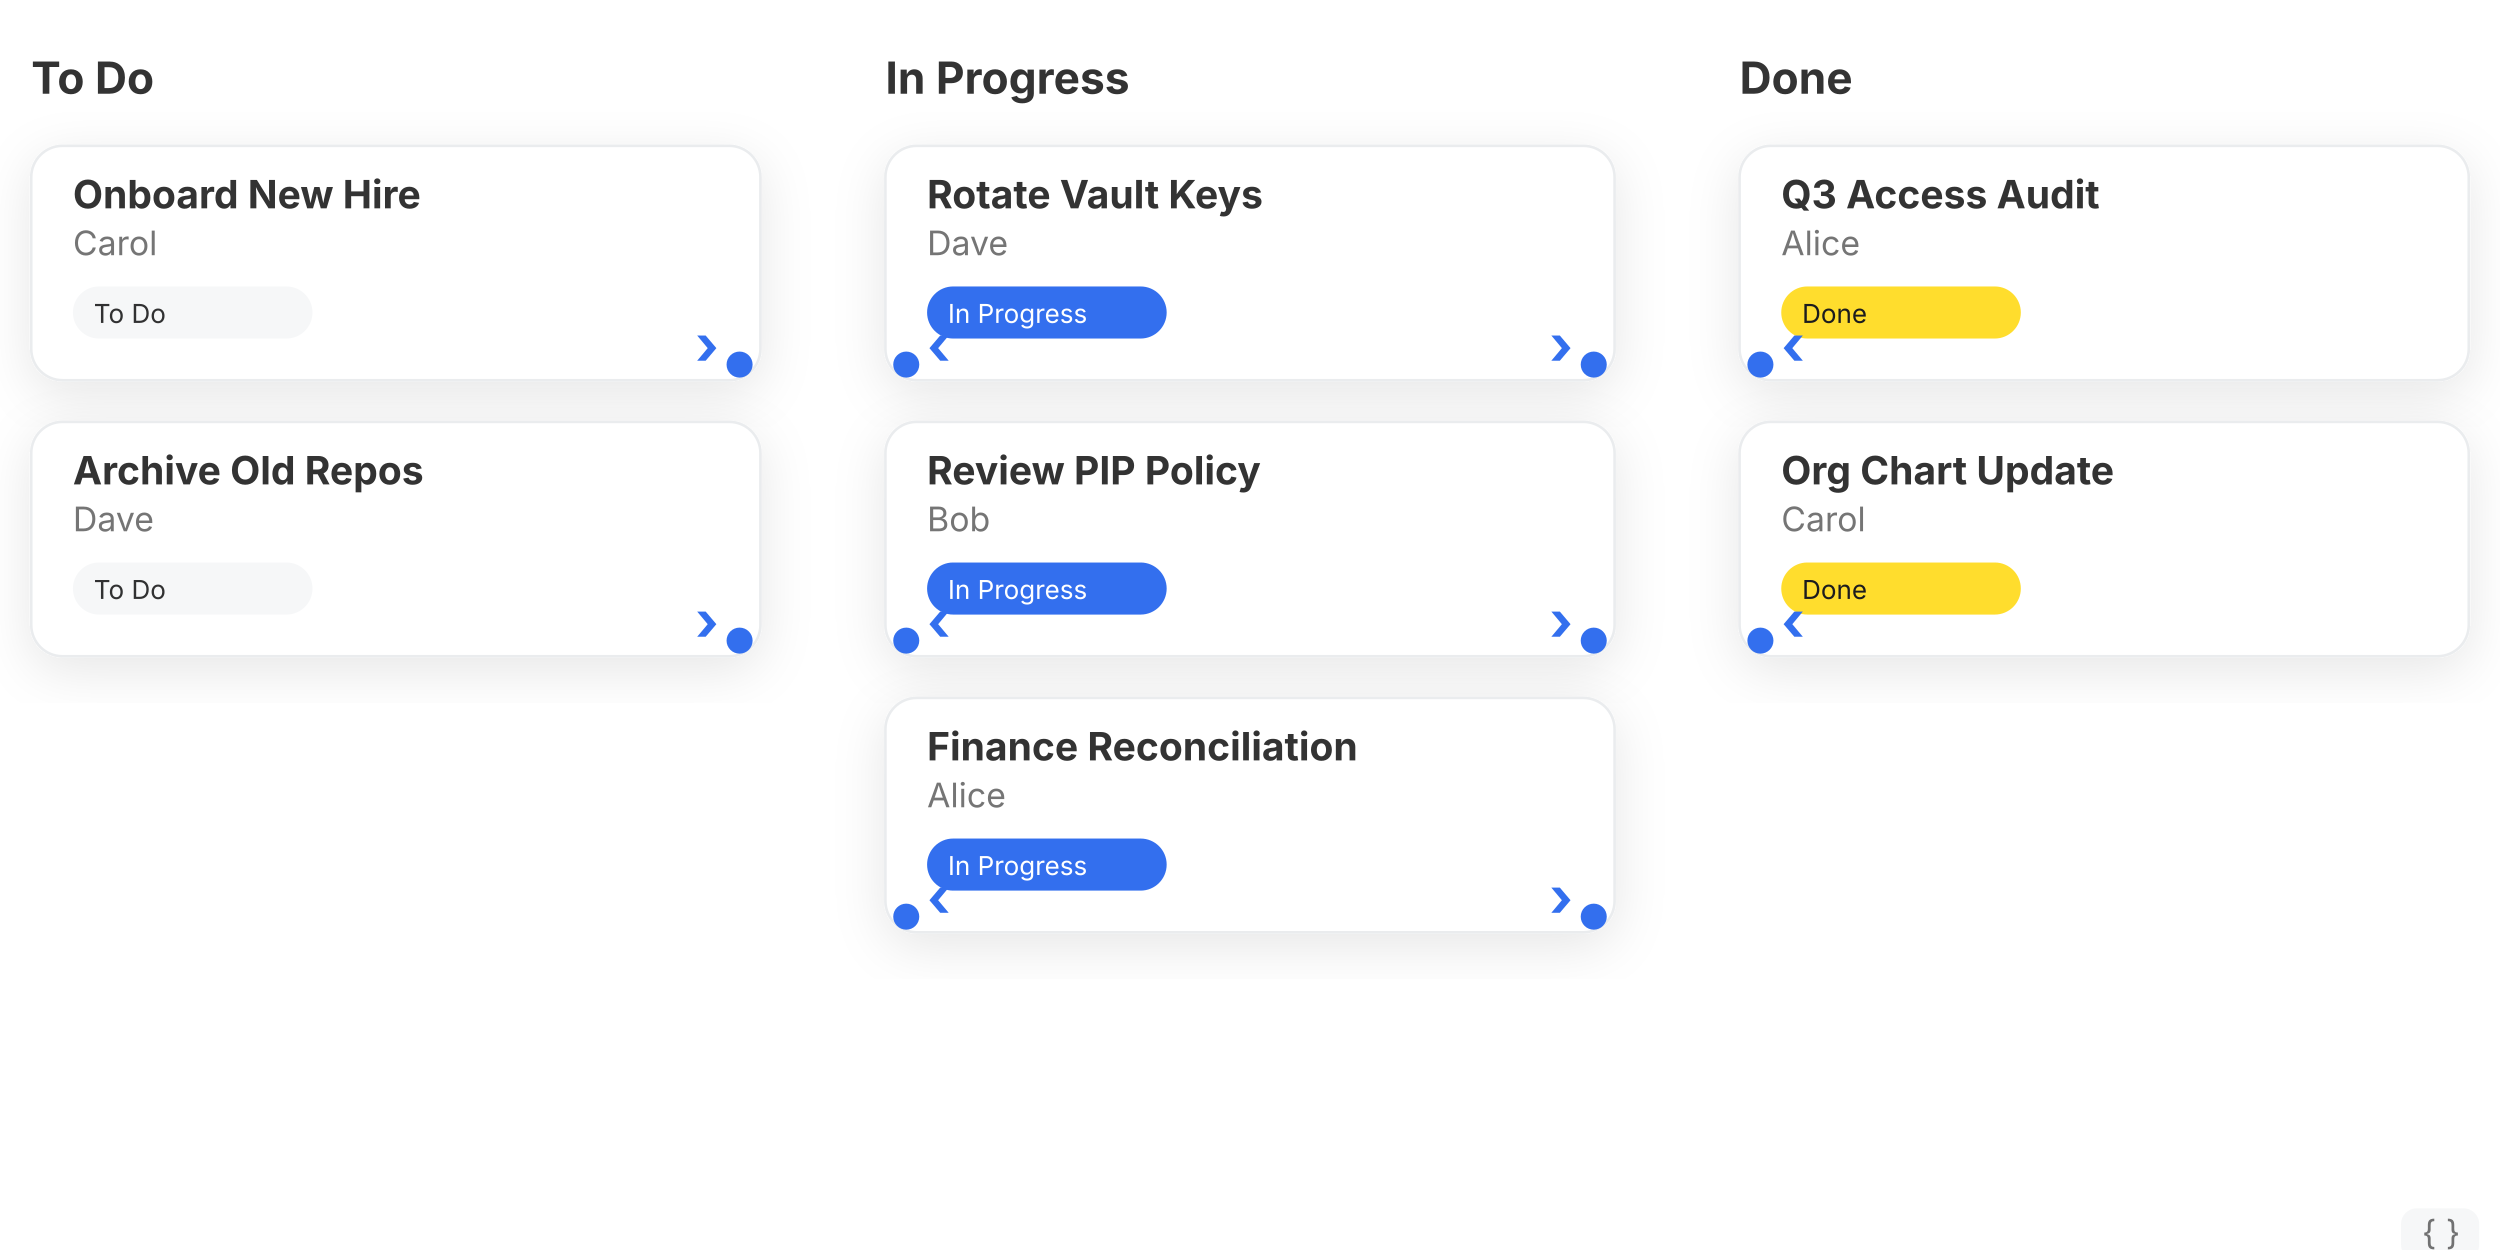
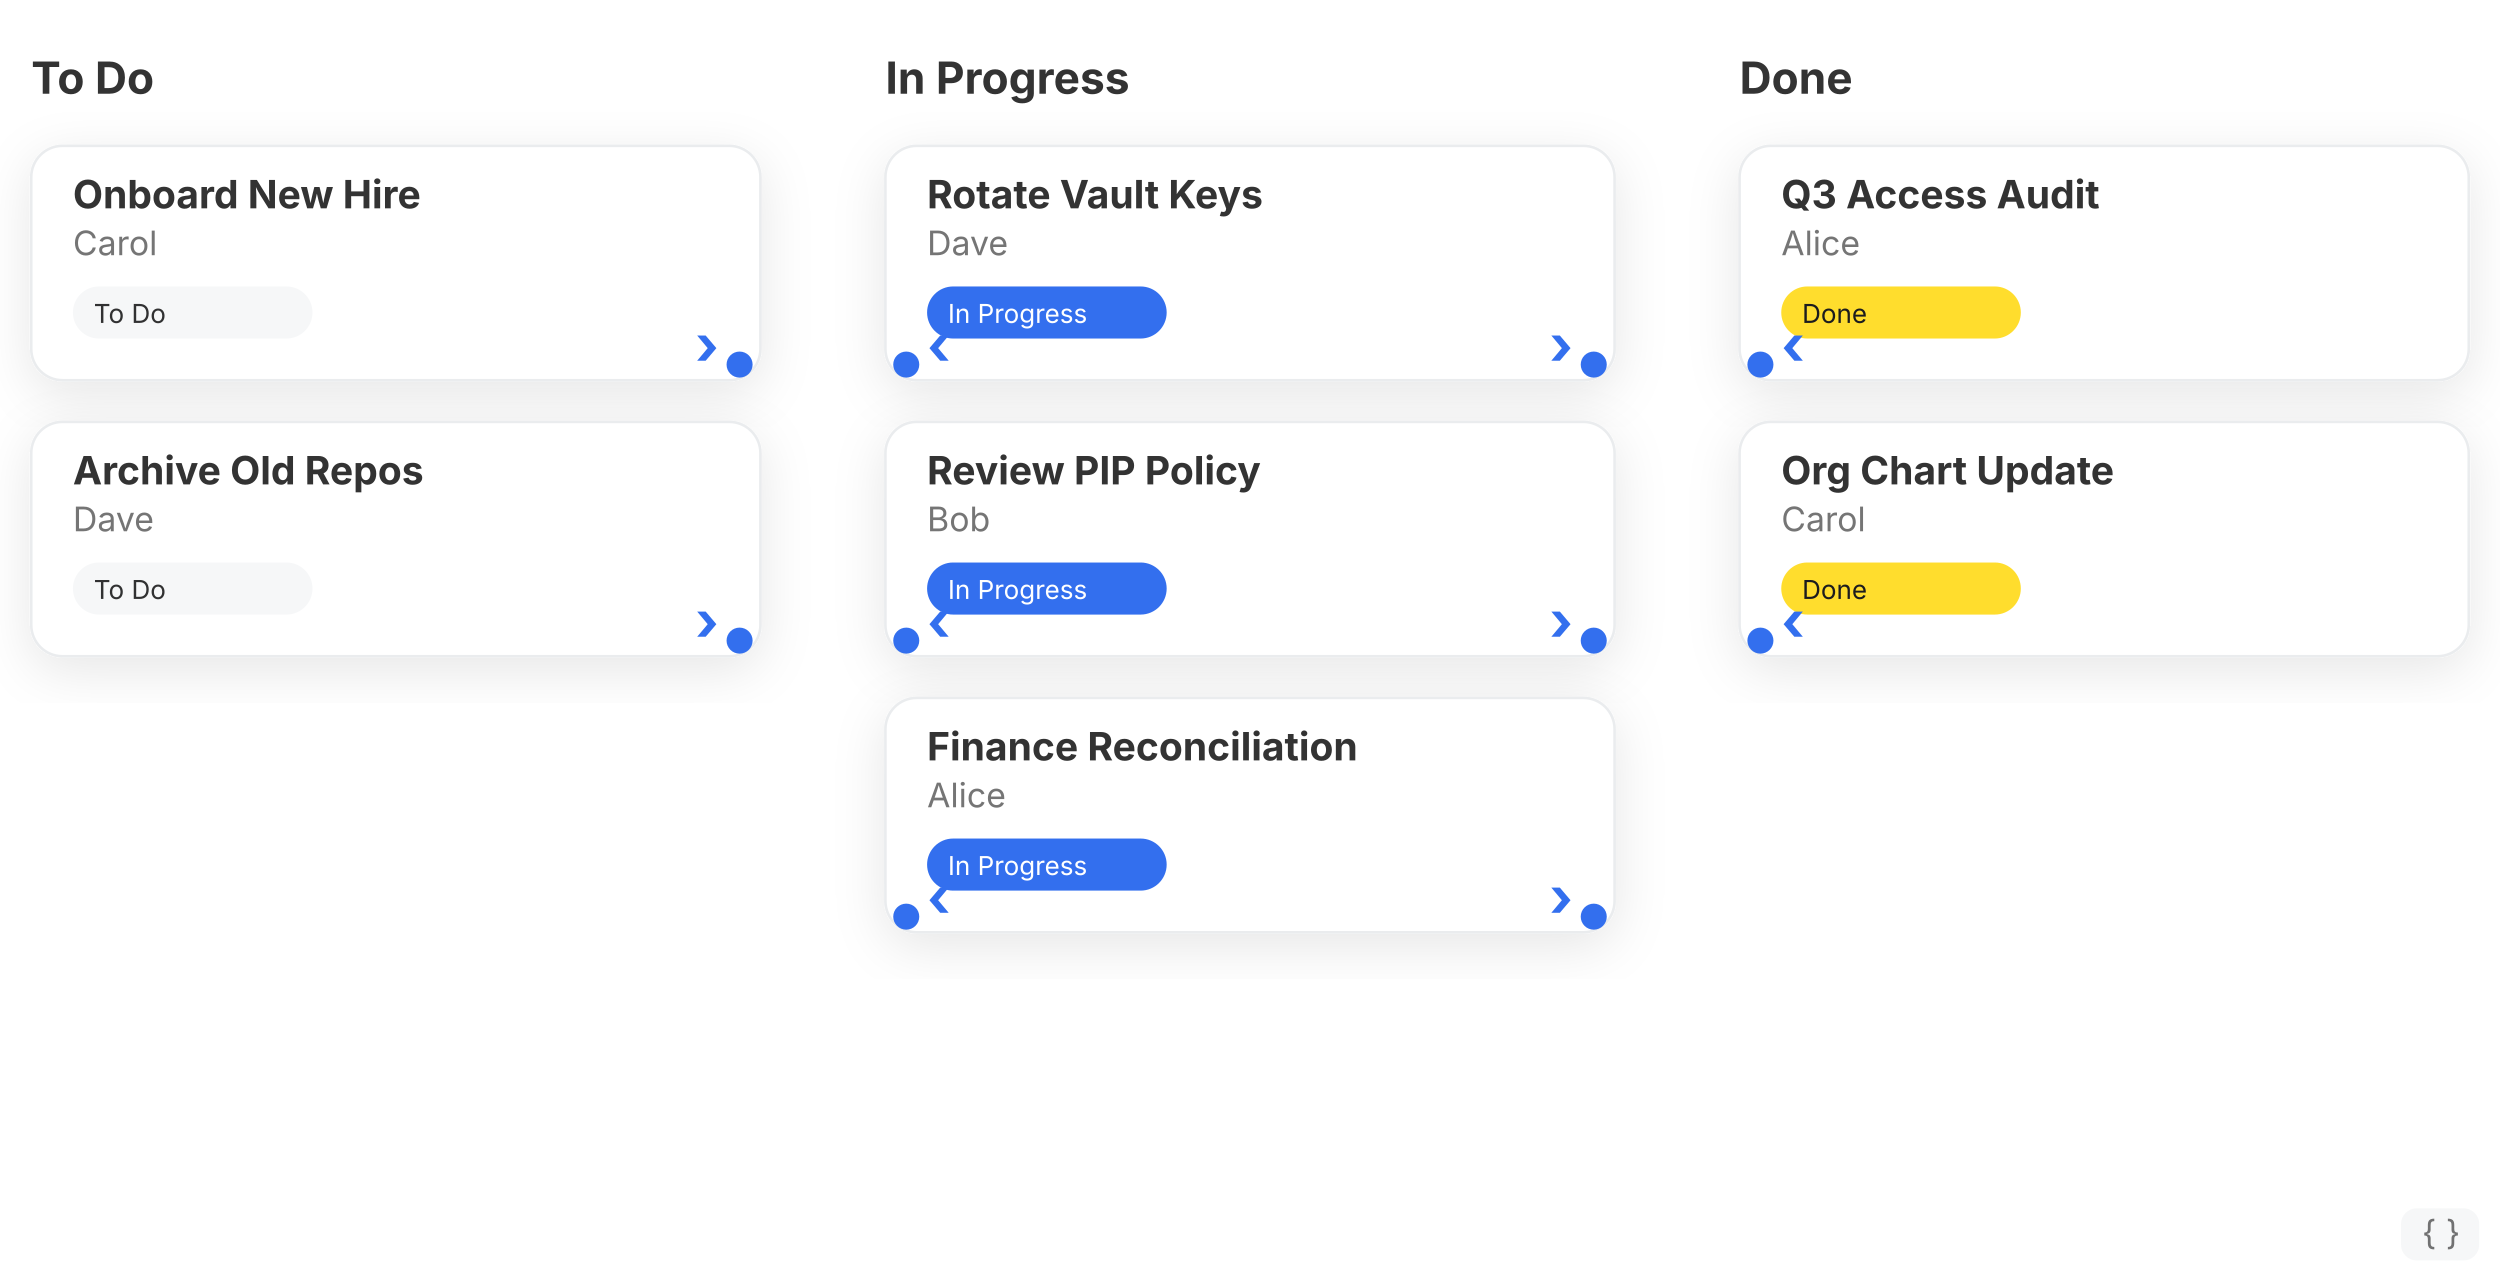
- <svg xmlns="http://www.w3.org/2000/svg" viewBox="0 0 960 480" role="img" data-vi-canvas="1" font-family="Inter, Roboto, system-ui, sans-serif" aria-label="The task board: three columns, To Do, In Progress, Done, read from each task's own status. Every card links one step to a what-if page showing it in a neighbouring column.">
+ <svg xmlns="http://www.w3.org/2000/svg" viewBox="0 0 960 488" role="img" data-vi-canvas="1" font-family="Inter, Roboto, system-ui, sans-serif" aria-label="The task board: three columns, To Do, In Progress, Done, read from each task's own status. Every card links one step to a what-if page showing it in a neighbouring column.">
  <filter id="soft-shadow" x="-20%" y="-20%" width="140%" height="140%">
    <feDropShadow dx="0" dy="5" stdDeviation="10" flood-color="#000000" flood-opacity="0.10" />
  </filter>
  <style>
.hover-pair .hover-panel { opacity: 0; visibility: hidden; transition: opacity 150ms ease 250ms, visibility 0s linear 400ms; }
.hover-pair .hover-trigger { cursor: pointer; }
.hover-pair .hover-trigger:hover ~ .hover-panel, .hover-pair .hover-panel:hover { opacity: 1; visibility: visible; transition-delay: 0s; }
.hover-highlight { transition: stroke 150ms ease, stroke-width 150ms ease; cursor: pointer; }
.hover-highlight:hover { stroke: var(--vi-accent, #FFDD2D); stroke-width: 3; }
</style>
  <g transform="translate(0, 16)">
    <g transform="translate(12, 0)">
      <g transform="translate(0, 0)">
        <text x="0" y="20" text-anchor="start" fill="var(--vi-text-primary, rgba(0,0,0,0.80))" font-weight="700" font-size="17">To Do</text>
      </g>
      <g transform="translate(0, 40)">
        <g filter="url(#soft-shadow)">
          <rect x="0" width="280" height="90" rx="12" fill="var(--vi-surface-card, #FFFFFF)" stroke="var(--vi-line, #EAECEE)" stroke-width="1" />
        </g>
        <g transform="translate(16, 0)">
          <text x="0" y="24" text-anchor="start" fill="var(--vi-text-primary, rgba(0,0,0,0.80))" font-weight="700" font-size="15">Onboard New Hire</text>
        </g>
        <g transform="translate(16, 0)">
          <text x="0" y="42" text-anchor="start" fill="var(--vi-text-secondary, rgba(0,0,0,0.54))" font-weight="400" font-size="13">Carol</text>
        </g>
        <g transform="translate(16, 0)">
          <g transform="translate(0, 54)">
            <rect x="0" width="92" height="20" rx="10" fill="var(--vi-surface-track, #F6F7F8)" />
            <g transform="translate(8, 0)">
              <text x="0" y="14" text-anchor="start" fill="var(--vi-text-primary, rgba(0,0,0,0.80))" font-weight="400" font-size="10">To Do</text>
            </g>
          </g>
        </g>
-         <g class="hover-pair">
-           <g class="hover-trigger">
-             <a href="/documentation/organization/whatifonboardnewhireinprogress">
-               <g transform="translate(16, 0)">
-                 <text x="248" y="84" text-anchor="end" fill="var(--vi-action, #336FEE)" font-weight="700" font-size="21">›</text>
-               </g>
-             </a>
-             <g transform="translate(264, 0)">
-               <circle cx="8" cy="84" r="5" fill="var(--vi-action, #336FEE)" />
-             </g>
-           </g>
-           <g class="hover-panel">
-             <g transform="translate(348, 0)">
-               <g transform="translate(0, 358)">
-                 <g filter="url(#soft-shadow)">
-                   <rect x="0" width="280" height="90" rx="12" fill="rgba(66,139,249,0.16)" stroke="var(--vi-action, #336FEE)" stroke-width="1" stroke-dasharray="4 3" />
-                 </g>
-                 <g transform="translate(16, 0)">
-                   <text x="0" y="24" text-anchor="start" fill="var(--vi-text-primary, rgba(0,0,0,0.80))" font-weight="700" font-size="15">Onboard New Hire</text>
-                 </g>
-                 <g transform="translate(16, 0)">
-                   <text x="0" y="42" text-anchor="start" fill="var(--vi-text-secondary, rgba(0,0,0,0.54))" font-weight="400" font-size="13">Carol</text>
-                 </g>
-                 <g transform="translate(16, 0)">
-                   <g transform="translate(0, 54)">
-                     <rect x="0" width="92" height="20" rx="10" fill="var(--vi-action, #336FEE)" />
-                     <g transform="translate(8, 0)">
-                       <text x="0" y="14" text-anchor="start" fill="var(--vi-on-action, #FFFFFF)" font-weight="400" font-size="10">In Progress</text>
-                     </g>
-                   </g>
-                 </g>
-                 <g transform="translate(16, 0)">
-                   <text x="248" y="24" text-anchor="end" fill="var(--vi-action, #336FEE)" font-weight="400" font-size="10">Preview</text>
-                 </g>
-               </g>
-             </g>
-           </g>
-         </g>
      </g>
      <g transform="translate(0, 146)">
        <g filter="url(#soft-shadow)">
          <rect x="0" width="280" height="90" rx="12" fill="var(--vi-surface-card, #FFFFFF)" stroke="var(--vi-line, #EAECEE)" stroke-width="1" />
        </g>
        <g transform="translate(16, 0)">
          <text x="0" y="24" text-anchor="start" fill="var(--vi-text-primary, rgba(0,0,0,0.80))" font-weight="700" font-size="15">Archive Old Repos</text>
        </g>
        <g transform="translate(16, 0)">
          <text x="0" y="42" text-anchor="start" fill="var(--vi-text-secondary, rgba(0,0,0,0.54))" font-weight="400" font-size="13">Dave</text>
        </g>
        <g transform="translate(16, 0)">
          <g transform="translate(0, 54)">
            <rect x="0" width="92" height="20" rx="10" fill="var(--vi-surface-track, #F6F7F8)" />
            <g transform="translate(8, 0)">
              <text x="0" y="14" text-anchor="start" fill="var(--vi-text-primary, rgba(0,0,0,0.80))" font-weight="400" font-size="10">To Do</text>
            </g>
          </g>
        </g>
-         <g class="hover-pair">
-           <g class="hover-trigger">
-             <a href="/documentation/organization/whatifarchiveoldrepositoriesinprogress">
-               <g transform="translate(16, 0)">
-                 <text x="248" y="84" text-anchor="end" fill="var(--vi-action, #336FEE)" font-weight="700" font-size="21">›</text>
-               </g>
-             </a>
-             <g transform="translate(264, 0)">
-               <circle cx="8" cy="84" r="5" fill="var(--vi-action, #336FEE)" />
-             </g>
-           </g>
-           <g class="hover-panel">
-             <g transform="translate(348, 0)">
-               <g transform="translate(0, 358)">
-                 <g filter="url(#soft-shadow)">
-                   <rect x="0" width="280" height="90" rx="12" fill="rgba(66,139,249,0.16)" stroke="var(--vi-action, #336FEE)" stroke-width="1" stroke-dasharray="4 3" />
-                 </g>
-                 <g transform="translate(16, 0)">
-                   <text x="0" y="24" text-anchor="start" fill="var(--vi-text-primary, rgba(0,0,0,0.80))" font-weight="700" font-size="15">Archive Old Repos</text>
-                 </g>
-                 <g transform="translate(16, 0)">
-                   <text x="0" y="42" text-anchor="start" fill="var(--vi-text-secondary, rgba(0,0,0,0.54))" font-weight="400" font-size="13">Dave</text>
-                 </g>
-                 <g transform="translate(16, 0)">
-                   <g transform="translate(0, 54)">
-                     <rect x="0" width="92" height="20" rx="10" fill="var(--vi-action, #336FEE)" />
-                     <g transform="translate(8, 0)">
-                       <text x="0" y="14" text-anchor="start" fill="var(--vi-on-action, #FFFFFF)" font-weight="400" font-size="10">In Progress</text>
-                     </g>
-                   </g>
-                 </g>
-                 <g transform="translate(16, 0)">
-                   <text x="248" y="24" text-anchor="end" fill="var(--vi-action, #336FEE)" font-weight="400" font-size="10">Preview</text>
-                 </g>
-               </g>
-             </g>
-           </g>
-         </g>
      </g>
      <g transform="translate(0, 252)">
</g>
      <g transform="translate(0, 358)">
</g>
    </g>
    <g transform="translate(340, 0)">
      <g transform="translate(0, 0)">
        <text x="0" y="20" text-anchor="start" fill="var(--vi-text-primary, rgba(0,0,0,0.80))" font-weight="700" font-size="17">In Progress</text>
      </g>
      <g transform="translate(0, 40)">
        <g filter="url(#soft-shadow)">
          <rect x="0" width="280" height="90" rx="12" fill="var(--vi-surface-card, #FFFFFF)" stroke="var(--vi-line, #EAECEE)" stroke-width="1" />
        </g>
        <g transform="translate(16, 0)">
          <text x="0" y="24" text-anchor="start" fill="var(--vi-text-primary, rgba(0,0,0,0.80))" font-weight="700" font-size="15">Rotate Vault Keys</text>
        </g>
        <g transform="translate(16, 0)">
          <text x="0" y="42" text-anchor="start" fill="var(--vi-text-secondary, rgba(0,0,0,0.54))" font-weight="400" font-size="13">Dave</text>
        </g>
        <g transform="translate(16, 0)">
          <g transform="translate(0, 54)">
            <rect x="0" width="92" height="20" rx="10" fill="var(--vi-action, #336FEE)" />
            <g transform="translate(8, 0)">
              <text x="0" y="14" text-anchor="start" fill="var(--vi-on-action, #FFFFFF)" font-weight="400" font-size="10">In Progress</text>
            </g>
          </g>
        </g>
-         <g class="hover-pair">
-           <g class="hover-trigger">
-             <a href="/documentation/organization/whatifrotatevaultkeystodo">
-               <g transform="translate(16, 0)">
-                 <text x="0" y="84" text-anchor="start" fill="var(--vi-action, #336FEE)" font-weight="700" font-size="21">‹</text>
-               </g>
-             </a>
-             <g transform="translate(0, 0)">
-               <circle cx="8" cy="84" r="5" fill="var(--vi-action, #336FEE)" />
-             </g>
-           </g>
-           <g class="hover-panel">
-             <g transform="translate(20, 0)">
-               <g transform="translate(0, 252)">
-                 <g filter="url(#soft-shadow)">
-                   <rect x="0" width="280" height="90" rx="12" fill="rgba(66,139,249,0.16)" stroke="var(--vi-action, #336FEE)" stroke-width="1" stroke-dasharray="4 3" />
-                 </g>
-                 <g transform="translate(16, 0)">
-                   <text x="0" y="24" text-anchor="start" fill="var(--vi-text-primary, rgba(0,0,0,0.80))" font-weight="700" font-size="15">Rotate Vault Keys</text>
-                 </g>
-                 <g transform="translate(16, 0)">
-                   <text x="0" y="42" text-anchor="start" fill="var(--vi-text-secondary, rgba(0,0,0,0.54))" font-weight="400" font-size="13">Dave</text>
-                 </g>
-                 <g transform="translate(16, 0)">
-                   <g transform="translate(0, 54)">
-                     <rect x="0" width="92" height="20" rx="10" fill="var(--vi-surface-track, #F6F7F8)" />
-                     <g transform="translate(8, 0)">
-                       <text x="0" y="14" text-anchor="start" fill="var(--vi-text-primary, rgba(0,0,0,0.80))" font-weight="400" font-size="10">To Do</text>
-                     </g>
-                   </g>
-                 </g>
-                 <g transform="translate(16, 0)">
-                   <text x="248" y="24" text-anchor="end" fill="var(--vi-action, #336FEE)" font-weight="400" font-size="10">Preview</text>
-                 </g>
-               </g>
-             </g>
-           </g>
-         </g>
-         <g class="hover-pair">
-           <g class="hover-trigger">
-             <a href="/documentation/organization/whatifrotatevaultkeysdone">
-               <g transform="translate(16, 0)">
-                 <text x="248" y="84" text-anchor="end" fill="var(--vi-action, #336FEE)" font-weight="700" font-size="21">›</text>
-               </g>
-             </a>
-             <g transform="translate(264, 0)">
-               <circle cx="8" cy="84" r="5" fill="var(--vi-action, #336FEE)" />
-             </g>
-           </g>
-           <g class="hover-panel">
-             <g transform="translate(676, 0)">
-               <g transform="translate(0, 252)">
-                 <g filter="url(#soft-shadow)">
-                   <rect x="0" width="280" height="90" rx="12" fill="rgba(66,139,249,0.16)" stroke="var(--vi-action, #336FEE)" stroke-width="1" stroke-dasharray="4 3" />
-                 </g>
-                 <g transform="translate(16, 0)">
-                   <text x="0" y="24" text-anchor="start" fill="var(--vi-text-primary, rgba(0,0,0,0.80))" font-weight="700" font-size="15">Rotate Vault Keys</text>
-                 </g>
-                 <g transform="translate(16, 0)">
-                   <text x="0" y="42" text-anchor="start" fill="var(--vi-text-secondary, rgba(0,0,0,0.54))" font-weight="400" font-size="13">Dave</text>
-                 </g>
-                 <g transform="translate(16, 0)">
-                   <g transform="translate(0, 54)">
-                     <rect x="0" width="92" height="20" rx="10" fill="var(--vi-accent, #FFDD2D)" />
-                     <g transform="translate(8, 0)">
-                       <text x="0" y="14" text-anchor="start" fill="var(--vi-on-accent, #1C1C1E)" font-weight="400" font-size="10">Done</text>
-                     </g>
-                   </g>
-                 </g>
-                 <g transform="translate(16, 0)">
-                   <text x="248" y="24" text-anchor="end" fill="var(--vi-action, #336FEE)" font-weight="400" font-size="10">Preview</text>
-                 </g>
-               </g>
-             </g>
-           </g>
-         </g>
      </g>
      <g transform="translate(0, 146)">
        <g filter="url(#soft-shadow)">
          <rect x="0" width="280" height="90" rx="12" fill="var(--vi-surface-card, #FFFFFF)" stroke="var(--vi-line, #EAECEE)" stroke-width="1" />
        </g>
        <g transform="translate(16, 0)">
          <text x="0" y="24" text-anchor="start" fill="var(--vi-text-primary, rgba(0,0,0,0.80))" font-weight="700" font-size="15">Review PIP Policy</text>
        </g>
        <g transform="translate(16, 0)">
          <text x="0" y="42" text-anchor="start" fill="var(--vi-text-secondary, rgba(0,0,0,0.54))" font-weight="400" font-size="13">Bob</text>
        </g>
        <g transform="translate(16, 0)">
          <g transform="translate(0, 54)">
            <rect x="0" width="92" height="20" rx="10" fill="var(--vi-action, #336FEE)" />
            <g transform="translate(8, 0)">
              <text x="0" y="14" text-anchor="start" fill="var(--vi-on-action, #FFFFFF)" font-weight="400" font-size="10">In Progress</text>
            </g>
          </g>
        </g>
-         <g class="hover-pair">
-           <g class="hover-trigger">
-             <a href="/documentation/organization/whatifreviewimprovementplanpolicytodo">
-               <g transform="translate(16, 0)">
-                 <text x="0" y="84" text-anchor="start" fill="var(--vi-action, #336FEE)" font-weight="700" font-size="21">‹</text>
-               </g>
-             </a>
-             <g transform="translate(0, 0)">
-               <circle cx="8" cy="84" r="5" fill="var(--vi-action, #336FEE)" />
-             </g>
-           </g>
-           <g class="hover-panel">
-             <g transform="translate(20, 0)">
-               <g transform="translate(0, 252)">
-                 <g filter="url(#soft-shadow)">
-                   <rect x="0" width="280" height="90" rx="12" fill="rgba(66,139,249,0.16)" stroke="var(--vi-action, #336FEE)" stroke-width="1" stroke-dasharray="4 3" />
-                 </g>
-                 <g transform="translate(16, 0)">
-                   <text x="0" y="24" text-anchor="start" fill="var(--vi-text-primary, rgba(0,0,0,0.80))" font-weight="700" font-size="15">Review PIP Policy</text>
-                 </g>
-                 <g transform="translate(16, 0)">
-                   <text x="0" y="42" text-anchor="start" fill="var(--vi-text-secondary, rgba(0,0,0,0.54))" font-weight="400" font-size="13">Bob</text>
-                 </g>
-                 <g transform="translate(16, 0)">
-                   <g transform="translate(0, 54)">
-                     <rect x="0" width="92" height="20" rx="10" fill="var(--vi-surface-track, #F6F7F8)" />
-                     <g transform="translate(8, 0)">
-                       <text x="0" y="14" text-anchor="start" fill="var(--vi-text-primary, rgba(0,0,0,0.80))" font-weight="400" font-size="10">To Do</text>
-                     </g>
-                   </g>
-                 </g>
-                 <g transform="translate(16, 0)">
-                   <text x="248" y="24" text-anchor="end" fill="var(--vi-action, #336FEE)" font-weight="400" font-size="10">Preview</text>
-                 </g>
-               </g>
-             </g>
-           </g>
-         </g>
-         <g class="hover-pair">
-           <g class="hover-trigger">
-             <a href="/documentation/organization/whatifreviewimprovementplanpolicydone">
-               <g transform="translate(16, 0)">
-                 <text x="248" y="84" text-anchor="end" fill="var(--vi-action, #336FEE)" font-weight="700" font-size="21">›</text>
-               </g>
-             </a>
-             <g transform="translate(264, 0)">
-               <circle cx="8" cy="84" r="5" fill="var(--vi-action, #336FEE)" />
-             </g>
-           </g>
-           <g class="hover-panel">
-             <g transform="translate(676, 0)">
-               <g transform="translate(0, 252)">
-                 <g filter="url(#soft-shadow)">
-                   <rect x="0" width="280" height="90" rx="12" fill="rgba(66,139,249,0.16)" stroke="var(--vi-action, #336FEE)" stroke-width="1" stroke-dasharray="4 3" />
-                 </g>
-                 <g transform="translate(16, 0)">
-                   <text x="0" y="24" text-anchor="start" fill="var(--vi-text-primary, rgba(0,0,0,0.80))" font-weight="700" font-size="15">Review PIP Policy</text>
-                 </g>
-                 <g transform="translate(16, 0)">
-                   <text x="0" y="42" text-anchor="start" fill="var(--vi-text-secondary, rgba(0,0,0,0.54))" font-weight="400" font-size="13">Bob</text>
-                 </g>
-                 <g transform="translate(16, 0)">
-                   <g transform="translate(0, 54)">
-                     <rect x="0" width="92" height="20" rx="10" fill="var(--vi-accent, #FFDD2D)" />
-                     <g transform="translate(8, 0)">
-                       <text x="0" y="14" text-anchor="start" fill="var(--vi-on-accent, #1C1C1E)" font-weight="400" font-size="10">Done</text>
-                     </g>
-                   </g>
-                 </g>
-                 <g transform="translate(16, 0)">
-                   <text x="248" y="24" text-anchor="end" fill="var(--vi-action, #336FEE)" font-weight="400" font-size="10">Preview</text>
-                 </g>
-               </g>
-             </g>
-           </g>
-         </g>
      </g>
      <g transform="translate(0, 252)">
        <g filter="url(#soft-shadow)">
          <rect x="0" width="280" height="90" rx="12" fill="var(--vi-surface-card, #FFFFFF)" stroke="var(--vi-line, #EAECEE)" stroke-width="1" />
        </g>
        <g transform="translate(16, 0)">
          <text x="0" y="24" text-anchor="start" fill="var(--vi-text-primary, rgba(0,0,0,0.80))" font-weight="700" font-size="15">Finance Reconciliation</text>
        </g>
        <g transform="translate(16, 0)">
          <text x="0" y="42" text-anchor="start" fill="var(--vi-text-secondary, rgba(0,0,0,0.54))" font-weight="400" font-size="13">Alice</text>
        </g>
        <g transform="translate(16, 0)">
          <g transform="translate(0, 54)">
            <rect x="0" width="92" height="20" rx="10" fill="var(--vi-action, #336FEE)" />
            <g transform="translate(8, 0)">
              <text x="0" y="14" text-anchor="start" fill="var(--vi-on-action, #FFFFFF)" font-weight="400" font-size="10">In Progress</text>
            </g>
          </g>
        </g>
-         <g class="hover-pair">
-           <g class="hover-trigger">
-             <a href="/documentation/organization/whatiffinancereconciliationtodo">
-               <g transform="translate(16, 0)">
-                 <text x="0" y="84" text-anchor="start" fill="var(--vi-action, #336FEE)" font-weight="700" font-size="21">‹</text>
-               </g>
-             </a>
-             <g transform="translate(0, 0)">
-               <circle cx="8" cy="84" r="5" fill="var(--vi-action, #336FEE)" />
-             </g>
-           </g>
-           <g class="hover-panel">
-             <g transform="translate(20, 0)">
-               <g transform="translate(0, 252)">
-                 <g filter="url(#soft-shadow)">
-                   <rect x="0" width="280" height="90" rx="12" fill="rgba(66,139,249,0.16)" stroke="var(--vi-action, #336FEE)" stroke-width="1" stroke-dasharray="4 3" />
-                 </g>
-                 <g transform="translate(16, 0)">
-                   <text x="0" y="24" text-anchor="start" fill="var(--vi-text-primary, rgba(0,0,0,0.80))" font-weight="700" font-size="15">Finance Reconciliation</text>
-                 </g>
-                 <g transform="translate(16, 0)">
-                   <text x="0" y="42" text-anchor="start" fill="var(--vi-text-secondary, rgba(0,0,0,0.54))" font-weight="400" font-size="13">Alice</text>
-                 </g>
-                 <g transform="translate(16, 0)">
-                   <g transform="translate(0, 54)">
-                     <rect x="0" width="92" height="20" rx="10" fill="var(--vi-surface-track, #F6F7F8)" />
-                     <g transform="translate(8, 0)">
-                       <text x="0" y="14" text-anchor="start" fill="var(--vi-text-primary, rgba(0,0,0,0.80))" font-weight="400" font-size="10">To Do</text>
-                     </g>
-                   </g>
-                 </g>
-                 <g transform="translate(16, 0)">
-                   <text x="248" y="24" text-anchor="end" fill="var(--vi-action, #336FEE)" font-weight="400" font-size="10">Preview</text>
-                 </g>
-               </g>
-             </g>
-           </g>
-         </g>
-         <g class="hover-pair">
-           <g class="hover-trigger">
-             <a href="/documentation/organization/whatiffinancereconciliationdone">
-               <g transform="translate(16, 0)">
-                 <text x="248" y="84" text-anchor="end" fill="var(--vi-action, #336FEE)" font-weight="700" font-size="21">›</text>
-               </g>
-             </a>
-             <g transform="translate(264, 0)">
-               <circle cx="8" cy="84" r="5" fill="var(--vi-action, #336FEE)" />
-             </g>
-           </g>
-           <g class="hover-panel">
-             <g transform="translate(676, 0)">
-               <g transform="translate(0, 252)">
-                 <g filter="url(#soft-shadow)">
-                   <rect x="0" width="280" height="90" rx="12" fill="rgba(66,139,249,0.16)" stroke="var(--vi-action, #336FEE)" stroke-width="1" stroke-dasharray="4 3" />
-                 </g>
-                 <g transform="translate(16, 0)">
-                   <text x="0" y="24" text-anchor="start" fill="var(--vi-text-primary, rgba(0,0,0,0.80))" font-weight="700" font-size="15">Finance Reconciliation</text>
-                 </g>
-                 <g transform="translate(16, 0)">
-                   <text x="0" y="42" text-anchor="start" fill="var(--vi-text-secondary, rgba(0,0,0,0.54))" font-weight="400" font-size="13">Alice</text>
-                 </g>
-                 <g transform="translate(16, 0)">
-                   <g transform="translate(0, 54)">
-                     <rect x="0" width="92" height="20" rx="10" fill="var(--vi-accent, #FFDD2D)" />
-                     <g transform="translate(8, 0)">
-                       <text x="0" y="14" text-anchor="start" fill="var(--vi-on-accent, #1C1C1E)" font-weight="400" font-size="10">Done</text>
-                     </g>
-                   </g>
-                 </g>
-                 <g transform="translate(16, 0)">
-                   <text x="248" y="24" text-anchor="end" fill="var(--vi-action, #336FEE)" font-weight="400" font-size="10">Preview</text>
-                 </g>
-               </g>
-             </g>
-           </g>
-         </g>
      </g>
      <g transform="translate(0, 358)">
</g>
    </g>
    <g transform="translate(668, 0)">
      <g transform="translate(0, 0)">
        <text x="0" y="20" text-anchor="start" fill="var(--vi-text-primary, rgba(0,0,0,0.80))" font-weight="700" font-size="17">Done</text>
      </g>
      <g transform="translate(0, 40)">
        <g filter="url(#soft-shadow)">
          <rect x="0" width="280" height="90" rx="12" fill="var(--vi-surface-card, #FFFFFF)" stroke="var(--vi-line, #EAECEE)" stroke-width="1" />
        </g>
        <g transform="translate(16, 0)">
          <text x="0" y="24" text-anchor="start" fill="var(--vi-text-primary, rgba(0,0,0,0.80))" font-weight="700" font-size="15">Q3 Access Audit</text>
        </g>
        <g transform="translate(16, 0)">
          <text x="0" y="42" text-anchor="start" fill="var(--vi-text-secondary, rgba(0,0,0,0.54))" font-weight="400" font-size="13">Alice</text>
        </g>
        <g transform="translate(16, 0)">
          <g transform="translate(0, 54)">
            <rect x="0" width="92" height="20" rx="10" fill="var(--vi-accent, #FFDD2D)" />
            <g transform="translate(8, 0)">
              <text x="0" y="14" text-anchor="start" fill="var(--vi-on-accent, #1C1C1E)" font-weight="400" font-size="10">Done</text>
            </g>
          </g>
        </g>
-         <g class="hover-pair">
-           <g class="hover-trigger">
-             <a href="/documentation/organization/whatifq3accessauditinprogress">
-               <g transform="translate(16, 0)">
-                 <text x="0" y="84" text-anchor="start" fill="var(--vi-action, #336FEE)" font-weight="700" font-size="21">‹</text>
-               </g>
-             </a>
-             <g transform="translate(0, 0)">
-               <circle cx="8" cy="84" r="5" fill="var(--vi-action, #336FEE)" />
-             </g>
-           </g>
-           <g class="hover-panel">
-             <g transform="translate(348, 0)">
-               <g transform="translate(0, 358)">
-                 <g filter="url(#soft-shadow)">
-                   <rect x="0" width="280" height="90" rx="12" fill="rgba(66,139,249,0.16)" stroke="var(--vi-action, #336FEE)" stroke-width="1" stroke-dasharray="4 3" />
-                 </g>
-                 <g transform="translate(16, 0)">
-                   <text x="0" y="24" text-anchor="start" fill="var(--vi-text-primary, rgba(0,0,0,0.80))" font-weight="700" font-size="15">Q3 Access Audit</text>
-                 </g>
-                 <g transform="translate(16, 0)">
-                   <text x="0" y="42" text-anchor="start" fill="var(--vi-text-secondary, rgba(0,0,0,0.54))" font-weight="400" font-size="13">Alice</text>
-                 </g>
-                 <g transform="translate(16, 0)">
-                   <g transform="translate(0, 54)">
-                     <rect x="0" width="92" height="20" rx="10" fill="var(--vi-action, #336FEE)" />
-                     <g transform="translate(8, 0)">
-                       <text x="0" y="14" text-anchor="start" fill="var(--vi-on-action, #FFFFFF)" font-weight="400" font-size="10">In Progress</text>
-                     </g>
-                   </g>
-                 </g>
-                 <g transform="translate(16, 0)">
-                   <text x="248" y="24" text-anchor="end" fill="var(--vi-action, #336FEE)" font-weight="400" font-size="10">Preview</text>
-                 </g>
-               </g>
-             </g>
-           </g>
-         </g>
      </g>
      <g transform="translate(0, 146)">
        <g filter="url(#soft-shadow)">
          <rect x="0" width="280" height="90" rx="12" fill="var(--vi-surface-card, #FFFFFF)" stroke="var(--vi-line, #EAECEE)" stroke-width="1" />
        </g>
        <g transform="translate(16, 0)">
          <text x="0" y="24" text-anchor="start" fill="var(--vi-text-primary, rgba(0,0,0,0.80))" font-weight="700" font-size="15">Org Chart Update</text>
        </g>
        <g transform="translate(16, 0)">
          <text x="0" y="42" text-anchor="start" fill="var(--vi-text-secondary, rgba(0,0,0,0.54))" font-weight="400" font-size="13">Carol</text>
        </g>
        <g transform="translate(16, 0)">
          <g transform="translate(0, 54)">
            <rect x="0" width="92" height="20" rx="10" fill="var(--vi-accent, #FFDD2D)" />
            <g transform="translate(8, 0)">
              <text x="0" y="14" text-anchor="start" fill="var(--vi-on-accent, #1C1C1E)" font-weight="400" font-size="10">Done</text>
            </g>
          </g>
        </g>
-         <g class="hover-pair">
-           <g class="hover-trigger">
-             <a href="/documentation/organization/whatifupdateorganizationchartinprogress">
-               <g transform="translate(16, 0)">
-                 <text x="0" y="84" text-anchor="start" fill="var(--vi-action, #336FEE)" font-weight="700" font-size="21">‹</text>
-               </g>
-             </a>
-             <g transform="translate(0, 0)">
-               <circle cx="8" cy="84" r="5" fill="var(--vi-action, #336FEE)" />
-             </g>
-           </g>
-           <g class="hover-panel">
-             <g transform="translate(348, 0)">
-               <g transform="translate(0, 358)">
-                 <g filter="url(#soft-shadow)">
-                   <rect x="0" width="280" height="90" rx="12" fill="rgba(66,139,249,0.16)" stroke="var(--vi-action, #336FEE)" stroke-width="1" stroke-dasharray="4 3" />
-                 </g>
-                 <g transform="translate(16, 0)">
-                   <text x="0" y="24" text-anchor="start" fill="var(--vi-text-primary, rgba(0,0,0,0.80))" font-weight="700" font-size="15">Org Chart Update</text>
-                 </g>
-                 <g transform="translate(16, 0)">
-                   <text x="0" y="42" text-anchor="start" fill="var(--vi-text-secondary, rgba(0,0,0,0.54))" font-weight="400" font-size="13">Carol</text>
-                 </g>
-                 <g transform="translate(16, 0)">
-                   <g transform="translate(0, 54)">
-                     <rect x="0" width="92" height="20" rx="10" fill="var(--vi-action, #336FEE)" />
-                     <g transform="translate(8, 0)">
-                       <text x="0" y="14" text-anchor="start" fill="var(--vi-on-action, #FFFFFF)" font-weight="400" font-size="10">In Progress</text>
-                     </g>
-                   </g>
-                 </g>
-                 <g transform="translate(16, 0)">
-                   <text x="248" y="24" text-anchor="end" fill="var(--vi-action, #336FEE)" font-weight="400" font-size="10">Preview</text>
-                 </g>
-               </g>
-             </g>
-           </g>
-         </g>
      </g>
      <g transform="translate(0, 252)">
</g>
      <g transform="translate(0, 358)">
</g>
+     </g>
+     <g class="hover-pair">
+       <g class="hover-trigger">
+         <g transform="translate(12, 0)">
+           <g transform="translate(0, 40)">
+             <a href="/documentation/organization/whatifonboardnewhireinprogress">
+               <g transform="translate(16, 0)">
+                 <text x="248" y="84" text-anchor="end" fill="var(--vi-action, #336FEE)" font-weight="700" font-size="21">›</text>
+               </g>
+             </a>
+             <g transform="translate(264, 0)">
+               <circle cx="8" cy="84" r="5" fill="var(--vi-action, #336FEE)" />
+             </g>
+           </g>
+         </g>
+       </g>
+       <g class="hover-panel">
+         <g transform="translate(340, 0)">
+           <g transform="translate(0, 358)">
+             <g filter="url(#soft-shadow)">
+               <rect x="0" width="280" height="90" rx="12" fill="rgba(66,139,249,0.16)" stroke="var(--vi-action, #336FEE)" stroke-width="1" stroke-dasharray="4 3" />
+             </g>
+             <g transform="translate(16, 0)">
+               <text x="0" y="24" text-anchor="start" fill="var(--vi-text-primary, rgba(0,0,0,0.80))" font-weight="700" font-size="15">Onboard New Hire</text>
+             </g>
+             <g transform="translate(16, 0)">
+               <text x="0" y="42" text-anchor="start" fill="var(--vi-text-secondary, rgba(0,0,0,0.54))" font-weight="400" font-size="13">Carol</text>
+             </g>
+             <g transform="translate(16, 0)">
+               <g transform="translate(0, 54)">
+                 <rect x="0" width="92" height="20" rx="10" fill="var(--vi-action, #336FEE)" />
+                 <g transform="translate(8, 0)">
+                   <text x="0" y="14" text-anchor="start" fill="var(--vi-on-action, #FFFFFF)" font-weight="400" font-size="10">In Progress</text>
+                 </g>
+               </g>
+             </g>
+             <g transform="translate(16, 0)">
+               <text x="248" y="24" text-anchor="end" fill="var(--vi-action, #336FEE)" font-weight="400" font-size="10">Preview</text>
+             </g>
+           </g>
+         </g>
+       </g>
+     </g>
+     <g class="hover-pair">
+       <g class="hover-trigger">
+         <g transform="translate(12, 0)">
+           <g transform="translate(0, 146)">
+             <a href="/documentation/organization/whatifarchiveoldrepositoriesinprogress">
+               <g transform="translate(16, 0)">
+                 <text x="248" y="84" text-anchor="end" fill="var(--vi-action, #336FEE)" font-weight="700" font-size="21">›</text>
+               </g>
+             </a>
+             <g transform="translate(264, 0)">
+               <circle cx="8" cy="84" r="5" fill="var(--vi-action, #336FEE)" />
+             </g>
+           </g>
+         </g>
+       </g>
+       <g class="hover-panel">
+         <g transform="translate(340, 0)">
+           <g transform="translate(0, 358)">
+             <g filter="url(#soft-shadow)">
+               <rect x="0" width="280" height="90" rx="12" fill="rgba(66,139,249,0.16)" stroke="var(--vi-action, #336FEE)" stroke-width="1" stroke-dasharray="4 3" />
+             </g>
+             <g transform="translate(16, 0)">
+               <text x="0" y="24" text-anchor="start" fill="var(--vi-text-primary, rgba(0,0,0,0.80))" font-weight="700" font-size="15">Archive Old Repos</text>
+             </g>
+             <g transform="translate(16, 0)">
+               <text x="0" y="42" text-anchor="start" fill="var(--vi-text-secondary, rgba(0,0,0,0.54))" font-weight="400" font-size="13">Dave</text>
+             </g>
+             <g transform="translate(16, 0)">
+               <g transform="translate(0, 54)">
+                 <rect x="0" width="92" height="20" rx="10" fill="var(--vi-action, #336FEE)" />
+                 <g transform="translate(8, 0)">
+                   <text x="0" y="14" text-anchor="start" fill="var(--vi-on-action, #FFFFFF)" font-weight="400" font-size="10">In Progress</text>
+                 </g>
+               </g>
+             </g>
+             <g transform="translate(16, 0)">
+               <text x="248" y="24" text-anchor="end" fill="var(--vi-action, #336FEE)" font-weight="400" font-size="10">Preview</text>
+             </g>
+           </g>
+         </g>
+       </g>
+     </g>
+     <g class="hover-pair">
+       <g class="hover-trigger">
+         <g transform="translate(340, 0)">
+           <g transform="translate(0, 40)">
+             <a href="/documentation/organization/whatifrotatevaultkeystodo">
+               <g transform="translate(16, 0)">
+                 <text x="0" y="84" text-anchor="start" fill="var(--vi-action, #336FEE)" font-weight="700" font-size="21">‹</text>
+               </g>
+             </a>
+             <g transform="translate(0, 0)">
+               <circle cx="8" cy="84" r="5" fill="var(--vi-action, #336FEE)" />
+             </g>
+           </g>
+         </g>
+       </g>
+       <g class="hover-panel">
+         <g transform="translate(12, 0)">
+           <g transform="translate(0, 252)">
+             <g filter="url(#soft-shadow)">
+               <rect x="0" width="280" height="90" rx="12" fill="rgba(66,139,249,0.16)" stroke="var(--vi-action, #336FEE)" stroke-width="1" stroke-dasharray="4 3" />
+             </g>
+             <g transform="translate(16, 0)">
+               <text x="0" y="24" text-anchor="start" fill="var(--vi-text-primary, rgba(0,0,0,0.80))" font-weight="700" font-size="15">Rotate Vault Keys</text>
+             </g>
+             <g transform="translate(16, 0)">
+               <text x="0" y="42" text-anchor="start" fill="var(--vi-text-secondary, rgba(0,0,0,0.54))" font-weight="400" font-size="13">Dave</text>
+             </g>
+             <g transform="translate(16, 0)">
+               <g transform="translate(0, 54)">
+                 <rect x="0" width="92" height="20" rx="10" fill="var(--vi-surface-track, #F6F7F8)" />
+                 <g transform="translate(8, 0)">
+                   <text x="0" y="14" text-anchor="start" fill="var(--vi-text-primary, rgba(0,0,0,0.80))" font-weight="400" font-size="10">To Do</text>
+                 </g>
+               </g>
+             </g>
+             <g transform="translate(16, 0)">
+               <text x="248" y="24" text-anchor="end" fill="var(--vi-action, #336FEE)" font-weight="400" font-size="10">Preview</text>
+             </g>
+           </g>
+         </g>
+       </g>
+     </g>
+     <g class="hover-pair">
+       <g class="hover-trigger">
+         <g transform="translate(340, 0)">
+           <g transform="translate(0, 40)">
+             <a href="/documentation/organization/whatifrotatevaultkeysdone">
+               <g transform="translate(16, 0)">
+                 <text x="248" y="84" text-anchor="end" fill="var(--vi-action, #336FEE)" font-weight="700" font-size="21">›</text>
+               </g>
+             </a>
+             <g transform="translate(264, 0)">
+               <circle cx="8" cy="84" r="5" fill="var(--vi-action, #336FEE)" />
+             </g>
+           </g>
+         </g>
+       </g>
+       <g class="hover-panel">
+         <g transform="translate(668, 0)">
+           <g transform="translate(0, 252)">
+             <g filter="url(#soft-shadow)">
+               <rect x="0" width="280" height="90" rx="12" fill="rgba(66,139,249,0.16)" stroke="var(--vi-action, #336FEE)" stroke-width="1" stroke-dasharray="4 3" />
+             </g>
+             <g transform="translate(16, 0)">
+               <text x="0" y="24" text-anchor="start" fill="var(--vi-text-primary, rgba(0,0,0,0.80))" font-weight="700" font-size="15">Rotate Vault Keys</text>
+             </g>
+             <g transform="translate(16, 0)">
+               <text x="0" y="42" text-anchor="start" fill="var(--vi-text-secondary, rgba(0,0,0,0.54))" font-weight="400" font-size="13">Dave</text>
+             </g>
+             <g transform="translate(16, 0)">
+               <g transform="translate(0, 54)">
+                 <rect x="0" width="92" height="20" rx="10" fill="var(--vi-accent, #FFDD2D)" />
+                 <g transform="translate(8, 0)">
+                   <text x="0" y="14" text-anchor="start" fill="var(--vi-on-accent, #1C1C1E)" font-weight="400" font-size="10">Done</text>
+                 </g>
+               </g>
+             </g>
+             <g transform="translate(16, 0)">
+               <text x="248" y="24" text-anchor="end" fill="var(--vi-action, #336FEE)" font-weight="400" font-size="10">Preview</text>
+             </g>
+           </g>
+         </g>
+       </g>
+     </g>
+     <g class="hover-pair">
+       <g class="hover-trigger">
+         <g transform="translate(340, 0)">
+           <g transform="translate(0, 146)">
+             <a href="/documentation/organization/whatifreviewimprovementplanpolicytodo">
+               <g transform="translate(16, 0)">
+                 <text x="0" y="84" text-anchor="start" fill="var(--vi-action, #336FEE)" font-weight="700" font-size="21">‹</text>
+               </g>
+             </a>
+             <g transform="translate(0, 0)">
+               <circle cx="8" cy="84" r="5" fill="var(--vi-action, #336FEE)" />
+             </g>
+           </g>
+         </g>
+       </g>
+       <g class="hover-panel">
+         <g transform="translate(12, 0)">
+           <g transform="translate(0, 252)">
+             <g filter="url(#soft-shadow)">
+               <rect x="0" width="280" height="90" rx="12" fill="rgba(66,139,249,0.16)" stroke="var(--vi-action, #336FEE)" stroke-width="1" stroke-dasharray="4 3" />
+             </g>
+             <g transform="translate(16, 0)">
+               <text x="0" y="24" text-anchor="start" fill="var(--vi-text-primary, rgba(0,0,0,0.80))" font-weight="700" font-size="15">Review PIP Policy</text>
+             </g>
+             <g transform="translate(16, 0)">
+               <text x="0" y="42" text-anchor="start" fill="var(--vi-text-secondary, rgba(0,0,0,0.54))" font-weight="400" font-size="13">Bob</text>
+             </g>
+             <g transform="translate(16, 0)">
+               <g transform="translate(0, 54)">
+                 <rect x="0" width="92" height="20" rx="10" fill="var(--vi-surface-track, #F6F7F8)" />
+                 <g transform="translate(8, 0)">
+                   <text x="0" y="14" text-anchor="start" fill="var(--vi-text-primary, rgba(0,0,0,0.80))" font-weight="400" font-size="10">To Do</text>
+                 </g>
+               </g>
+             </g>
+             <g transform="translate(16, 0)">
+               <text x="248" y="24" text-anchor="end" fill="var(--vi-action, #336FEE)" font-weight="400" font-size="10">Preview</text>
+             </g>
+           </g>
+         </g>
+       </g>
+     </g>
+     <g class="hover-pair">
+       <g class="hover-trigger">
+         <g transform="translate(340, 0)">
+           <g transform="translate(0, 146)">
+             <a href="/documentation/organization/whatifreviewimprovementplanpolicydone">
+               <g transform="translate(16, 0)">
+                 <text x="248" y="84" text-anchor="end" fill="var(--vi-action, #336FEE)" font-weight="700" font-size="21">›</text>
+               </g>
+             </a>
+             <g transform="translate(264, 0)">
+               <circle cx="8" cy="84" r="5" fill="var(--vi-action, #336FEE)" />
+             </g>
+           </g>
+         </g>
+       </g>
+       <g class="hover-panel">
+         <g transform="translate(668, 0)">
+           <g transform="translate(0, 252)">
+             <g filter="url(#soft-shadow)">
+               <rect x="0" width="280" height="90" rx="12" fill="rgba(66,139,249,0.16)" stroke="var(--vi-action, #336FEE)" stroke-width="1" stroke-dasharray="4 3" />
+             </g>
+             <g transform="translate(16, 0)">
+               <text x="0" y="24" text-anchor="start" fill="var(--vi-text-primary, rgba(0,0,0,0.80))" font-weight="700" font-size="15">Review PIP Policy</text>
+             </g>
+             <g transform="translate(16, 0)">
+               <text x="0" y="42" text-anchor="start" fill="var(--vi-text-secondary, rgba(0,0,0,0.54))" font-weight="400" font-size="13">Bob</text>
+             </g>
+             <g transform="translate(16, 0)">
+               <g transform="translate(0, 54)">
+                 <rect x="0" width="92" height="20" rx="10" fill="var(--vi-accent, #FFDD2D)" />
+                 <g transform="translate(8, 0)">
+                   <text x="0" y="14" text-anchor="start" fill="var(--vi-on-accent, #1C1C1E)" font-weight="400" font-size="10">Done</text>
+                 </g>
+               </g>
+             </g>
+             <g transform="translate(16, 0)">
+               <text x="248" y="24" text-anchor="end" fill="var(--vi-action, #336FEE)" font-weight="400" font-size="10">Preview</text>
+             </g>
+           </g>
+         </g>
+       </g>
+     </g>
+     <g class="hover-pair">
+       <g class="hover-trigger">
+         <g transform="translate(340, 0)">
+           <g transform="translate(0, 252)">
+             <a href="/documentation/organization/whatiffinancereconciliationtodo">
+               <g transform="translate(16, 0)">
+                 <text x="0" y="84" text-anchor="start" fill="var(--vi-action, #336FEE)" font-weight="700" font-size="21">‹</text>
+               </g>
+             </a>
+             <g transform="translate(0, 0)">
+               <circle cx="8" cy="84" r="5" fill="var(--vi-action, #336FEE)" />
+             </g>
+           </g>
+         </g>
+       </g>
+       <g class="hover-panel">
+         <g transform="translate(12, 0)">
+           <g transform="translate(0, 252)">
+             <g filter="url(#soft-shadow)">
+               <rect x="0" width="280" height="90" rx="12" fill="rgba(66,139,249,0.16)" stroke="var(--vi-action, #336FEE)" stroke-width="1" stroke-dasharray="4 3" />
+             </g>
+             <g transform="translate(16, 0)">
+               <text x="0" y="24" text-anchor="start" fill="var(--vi-text-primary, rgba(0,0,0,0.80))" font-weight="700" font-size="15">Finance Reconciliation</text>
+             </g>
+             <g transform="translate(16, 0)">
+               <text x="0" y="42" text-anchor="start" fill="var(--vi-text-secondary, rgba(0,0,0,0.54))" font-weight="400" font-size="13">Alice</text>
+             </g>
+             <g transform="translate(16, 0)">
+               <g transform="translate(0, 54)">
+                 <rect x="0" width="92" height="20" rx="10" fill="var(--vi-surface-track, #F6F7F8)" />
+                 <g transform="translate(8, 0)">
+                   <text x="0" y="14" text-anchor="start" fill="var(--vi-text-primary, rgba(0,0,0,0.80))" font-weight="400" font-size="10">To Do</text>
+                 </g>
+               </g>
+             </g>
+             <g transform="translate(16, 0)">
+               <text x="248" y="24" text-anchor="end" fill="var(--vi-action, #336FEE)" font-weight="400" font-size="10">Preview</text>
+             </g>
+           </g>
+         </g>
+       </g>
+     </g>
+     <g class="hover-pair">
+       <g class="hover-trigger">
+         <g transform="translate(340, 0)">
+           <g transform="translate(0, 252)">
+             <a href="/documentation/organization/whatiffinancereconciliationdone">
+               <g transform="translate(16, 0)">
+                 <text x="248" y="84" text-anchor="end" fill="var(--vi-action, #336FEE)" font-weight="700" font-size="21">›</text>
+               </g>
+             </a>
+             <g transform="translate(264, 0)">
+               <circle cx="8" cy="84" r="5" fill="var(--vi-action, #336FEE)" />
+             </g>
+           </g>
+         </g>
+       </g>
+       <g class="hover-panel">
+         <g transform="translate(668, 0)">
+           <g transform="translate(0, 252)">
+             <g filter="url(#soft-shadow)">
+               <rect x="0" width="280" height="90" rx="12" fill="rgba(66,139,249,0.16)" stroke="var(--vi-action, #336FEE)" stroke-width="1" stroke-dasharray="4 3" />
+             </g>
+             <g transform="translate(16, 0)">
+               <text x="0" y="24" text-anchor="start" fill="var(--vi-text-primary, rgba(0,0,0,0.80))" font-weight="700" font-size="15">Finance Reconciliation</text>
+             </g>
+             <g transform="translate(16, 0)">
+               <text x="0" y="42" text-anchor="start" fill="var(--vi-text-secondary, rgba(0,0,0,0.54))" font-weight="400" font-size="13">Alice</text>
+             </g>
+             <g transform="translate(16, 0)">
+               <g transform="translate(0, 54)">
+                 <rect x="0" width="92" height="20" rx="10" fill="var(--vi-accent, #FFDD2D)" />
+                 <g transform="translate(8, 0)">
+                   <text x="0" y="14" text-anchor="start" fill="var(--vi-on-accent, #1C1C1E)" font-weight="400" font-size="10">Done</text>
+                 </g>
+               </g>
+             </g>
+             <g transform="translate(16, 0)">
+               <text x="248" y="24" text-anchor="end" fill="var(--vi-action, #336FEE)" font-weight="400" font-size="10">Preview</text>
+             </g>
+           </g>
+         </g>
+       </g>
+     </g>
+     <g class="hover-pair">
+       <g class="hover-trigger">
+         <g transform="translate(668, 0)">
+           <g transform="translate(0, 40)">
+             <a href="/documentation/organization/whatifq3accessauditinprogress">
+               <g transform="translate(16, 0)">
+                 <text x="0" y="84" text-anchor="start" fill="var(--vi-action, #336FEE)" font-weight="700" font-size="21">‹</text>
+               </g>
+             </a>
+             <g transform="translate(0, 0)">
+               <circle cx="8" cy="84" r="5" fill="var(--vi-action, #336FEE)" />
+             </g>
+           </g>
+         </g>
+       </g>
+       <g class="hover-panel">
+         <g transform="translate(340, 0)">
+           <g transform="translate(0, 358)">
+             <g filter="url(#soft-shadow)">
+               <rect x="0" width="280" height="90" rx="12" fill="rgba(66,139,249,0.16)" stroke="var(--vi-action, #336FEE)" stroke-width="1" stroke-dasharray="4 3" />
+             </g>
+             <g transform="translate(16, 0)">
+               <text x="0" y="24" text-anchor="start" fill="var(--vi-text-primary, rgba(0,0,0,0.80))" font-weight="700" font-size="15">Q3 Access Audit</text>
+             </g>
+             <g transform="translate(16, 0)">
+               <text x="0" y="42" text-anchor="start" fill="var(--vi-text-secondary, rgba(0,0,0,0.54))" font-weight="400" font-size="13">Alice</text>
+             </g>
+             <g transform="translate(16, 0)">
+               <g transform="translate(0, 54)">
+                 <rect x="0" width="92" height="20" rx="10" fill="var(--vi-action, #336FEE)" />
+                 <g transform="translate(8, 0)">
+                   <text x="0" y="14" text-anchor="start" fill="var(--vi-on-action, #FFFFFF)" font-weight="400" font-size="10">In Progress</text>
+                 </g>
+               </g>
+             </g>
+             <g transform="translate(16, 0)">
+               <text x="248" y="24" text-anchor="end" fill="var(--vi-action, #336FEE)" font-weight="400" font-size="10">Preview</text>
+             </g>
+           </g>
+         </g>
+       </g>
+     </g>
+     <g class="hover-pair">
+       <g class="hover-trigger">
+         <g transform="translate(668, 0)">
+           <g transform="translate(0, 146)">
+             <a href="/documentation/organization/whatifupdateorganizationchartinprogress">
+               <g transform="translate(16, 0)">
+                 <text x="0" y="84" text-anchor="start" fill="var(--vi-action, #336FEE)" font-weight="700" font-size="21">‹</text>
+               </g>
+             </a>
+             <g transform="translate(0, 0)">
+               <circle cx="8" cy="84" r="5" fill="var(--vi-action, #336FEE)" />
+             </g>
+           </g>
+         </g>
+       </g>
+       <g class="hover-panel">
+         <g transform="translate(340, 0)">
+           <g transform="translate(0, 358)">
+             <g filter="url(#soft-shadow)">
+               <rect x="0" width="280" height="90" rx="12" fill="rgba(66,139,249,0.16)" stroke="var(--vi-action, #336FEE)" stroke-width="1" stroke-dasharray="4 3" />
+             </g>
+             <g transform="translate(16, 0)">
+               <text x="0" y="24" text-anchor="start" fill="var(--vi-text-primary, rgba(0,0,0,0.80))" font-weight="700" font-size="15">Org Chart Update</text>
+             </g>
+             <g transform="translate(16, 0)">
+               <text x="0" y="42" text-anchor="start" fill="var(--vi-text-secondary, rgba(0,0,0,0.54))" font-weight="400" font-size="13">Carol</text>
+             </g>
+             <g transform="translate(16, 0)">
+               <g transform="translate(0, 54)">
+                 <rect x="0" width="92" height="20" rx="10" fill="var(--vi-action, #336FEE)" />
+                 <g transform="translate(8, 0)">
+                   <text x="0" y="14" text-anchor="start" fill="var(--vi-on-action, #FFFFFF)" font-weight="400" font-size="10">In Progress</text>
+                 </g>
+               </g>
+             </g>
+             <g transform="translate(16, 0)">
+               <text x="248" y="24" text-anchor="end" fill="var(--vi-action, #336FEE)" font-weight="400" font-size="10">Preview</text>
+             </g>
+           </g>
+         </g>
+       </g>
    </g>
  </g>
  <g transform="translate(0, 464)">
    <g transform="translate(922, 0)">
      <a href="/documentation/organization/boardsource">
        <rect x="0" width="30" height="20" rx="6" fill="var(--vi-surface-track, #F6F7F8)" />
        <g transform="translate(8, 0)">
          <text x="0" y="14" text-anchor="start" fill="var(--vi-text-secondary, rgba(0,0,0,0.54))" font-weight="400" font-size="13">{ }</text>
        </g>
      </a>
    </g>
  </g>
</svg>
